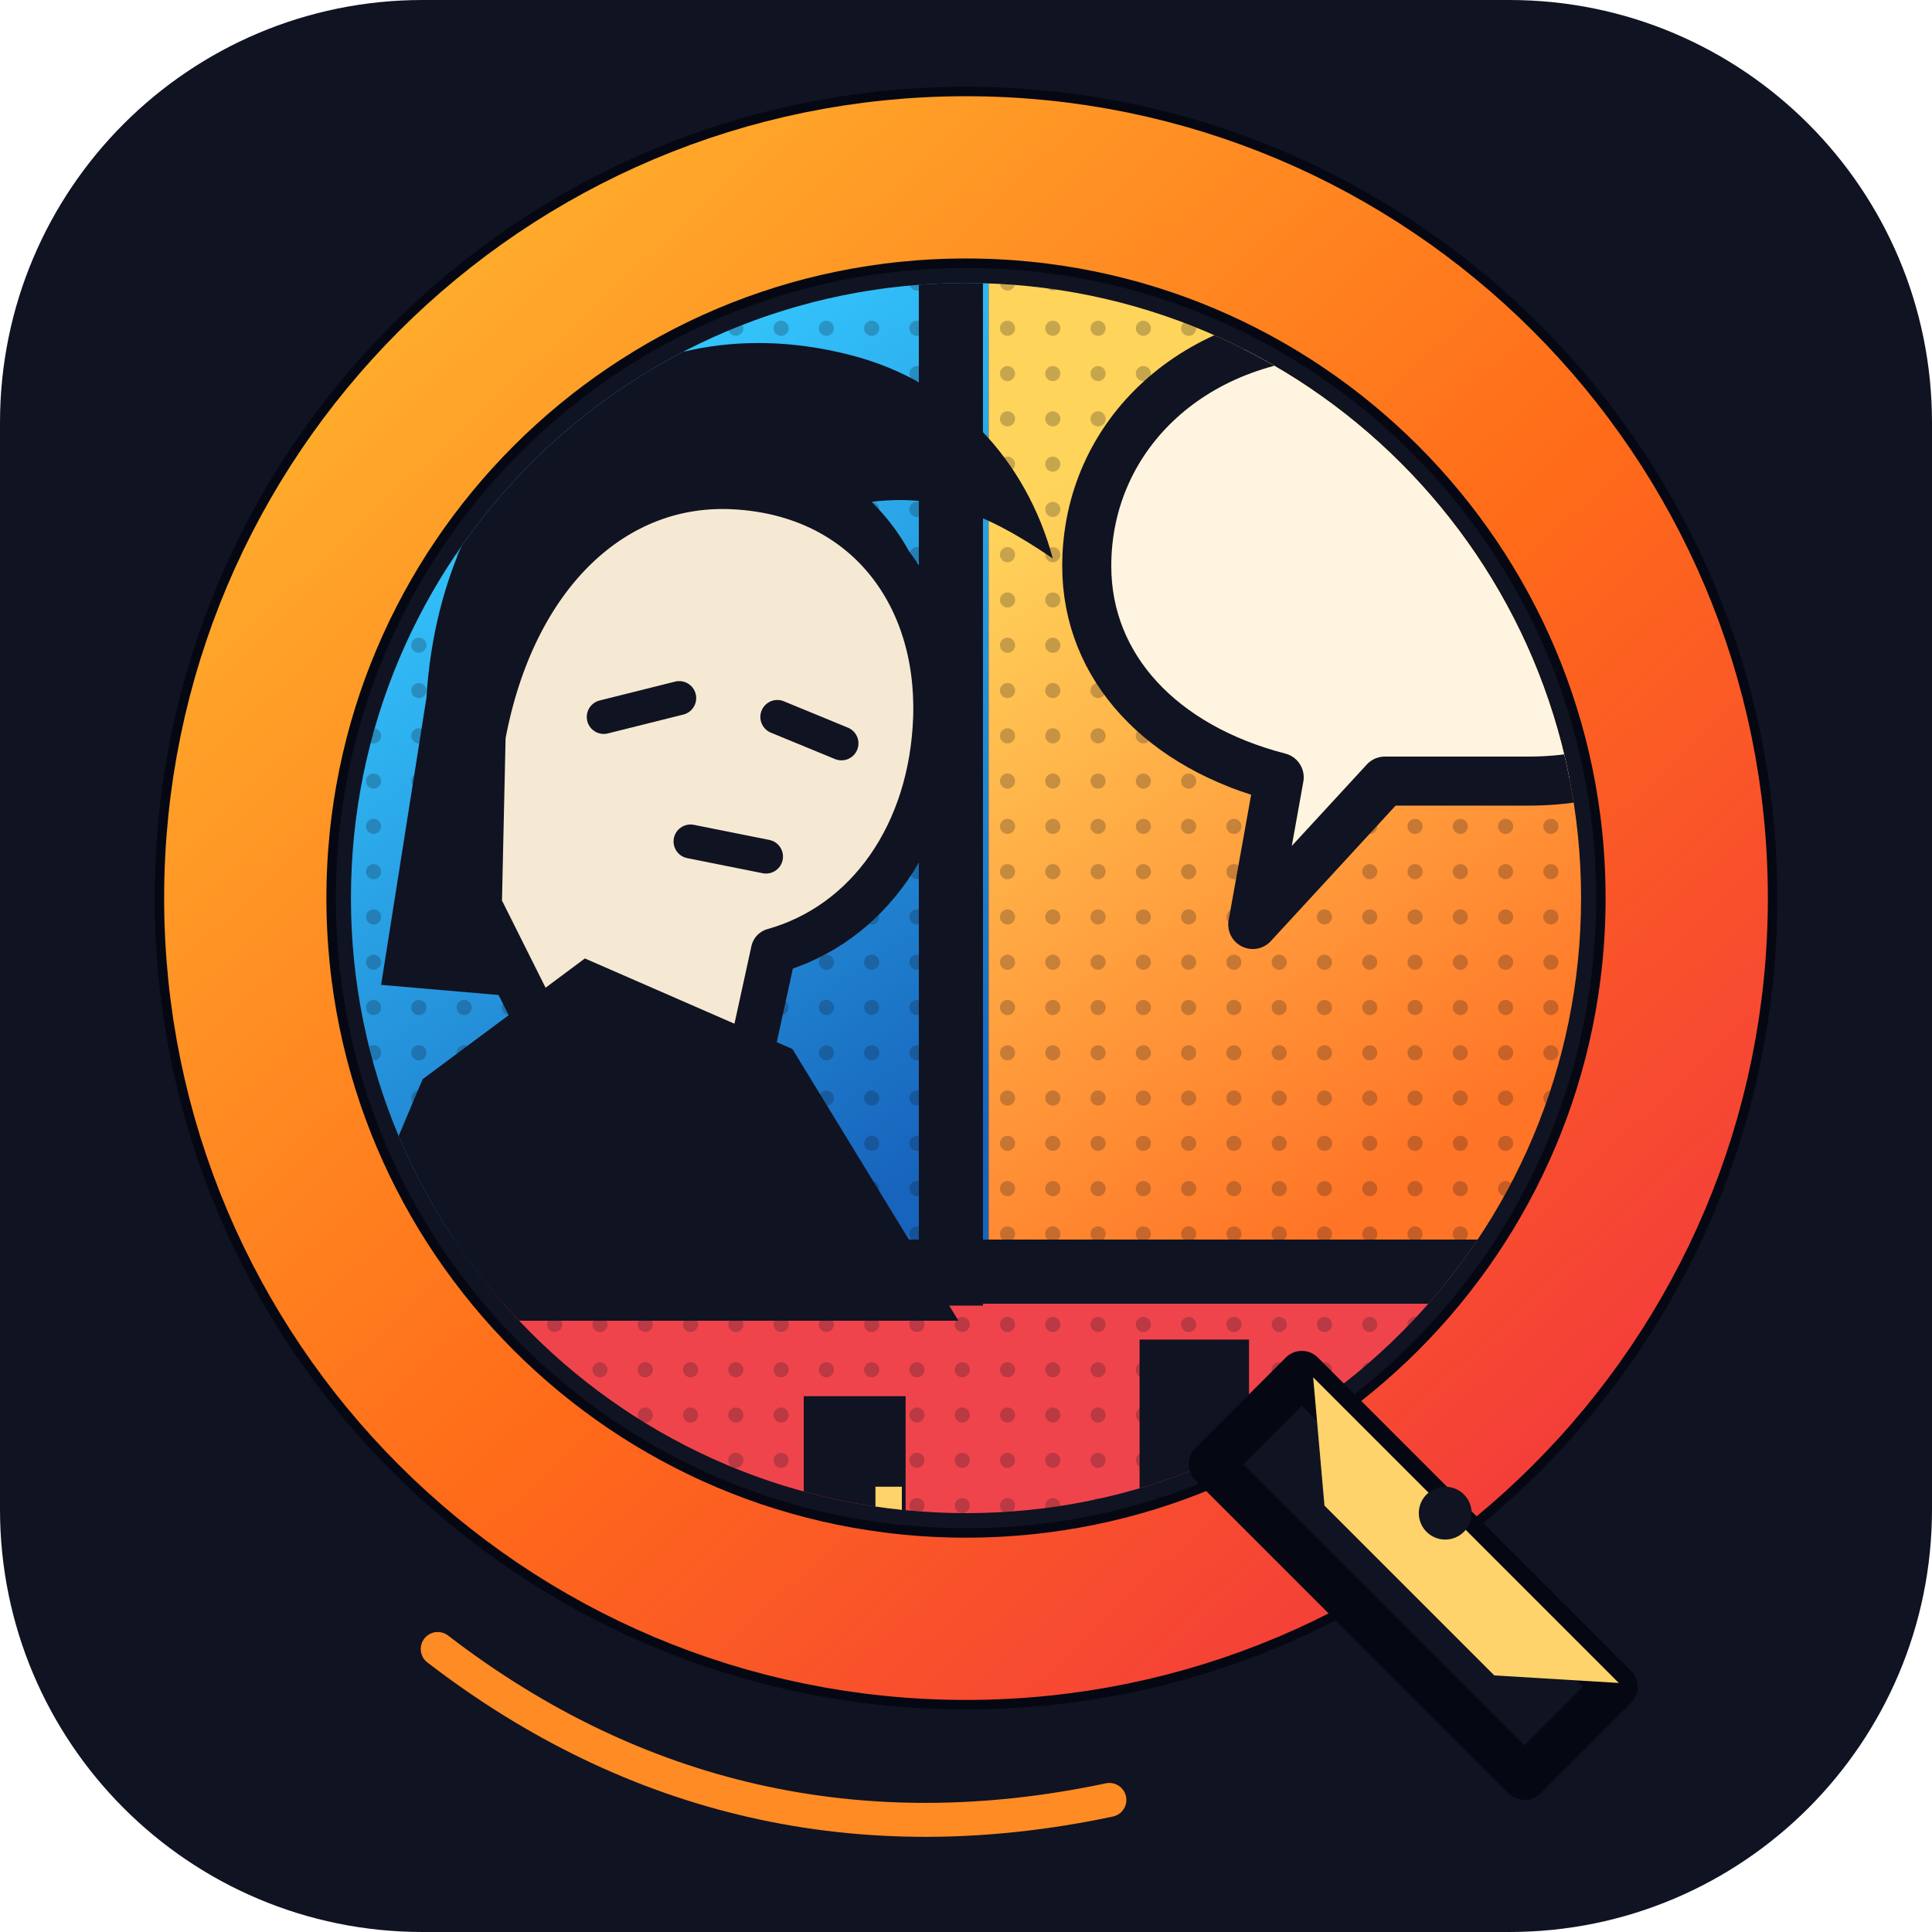
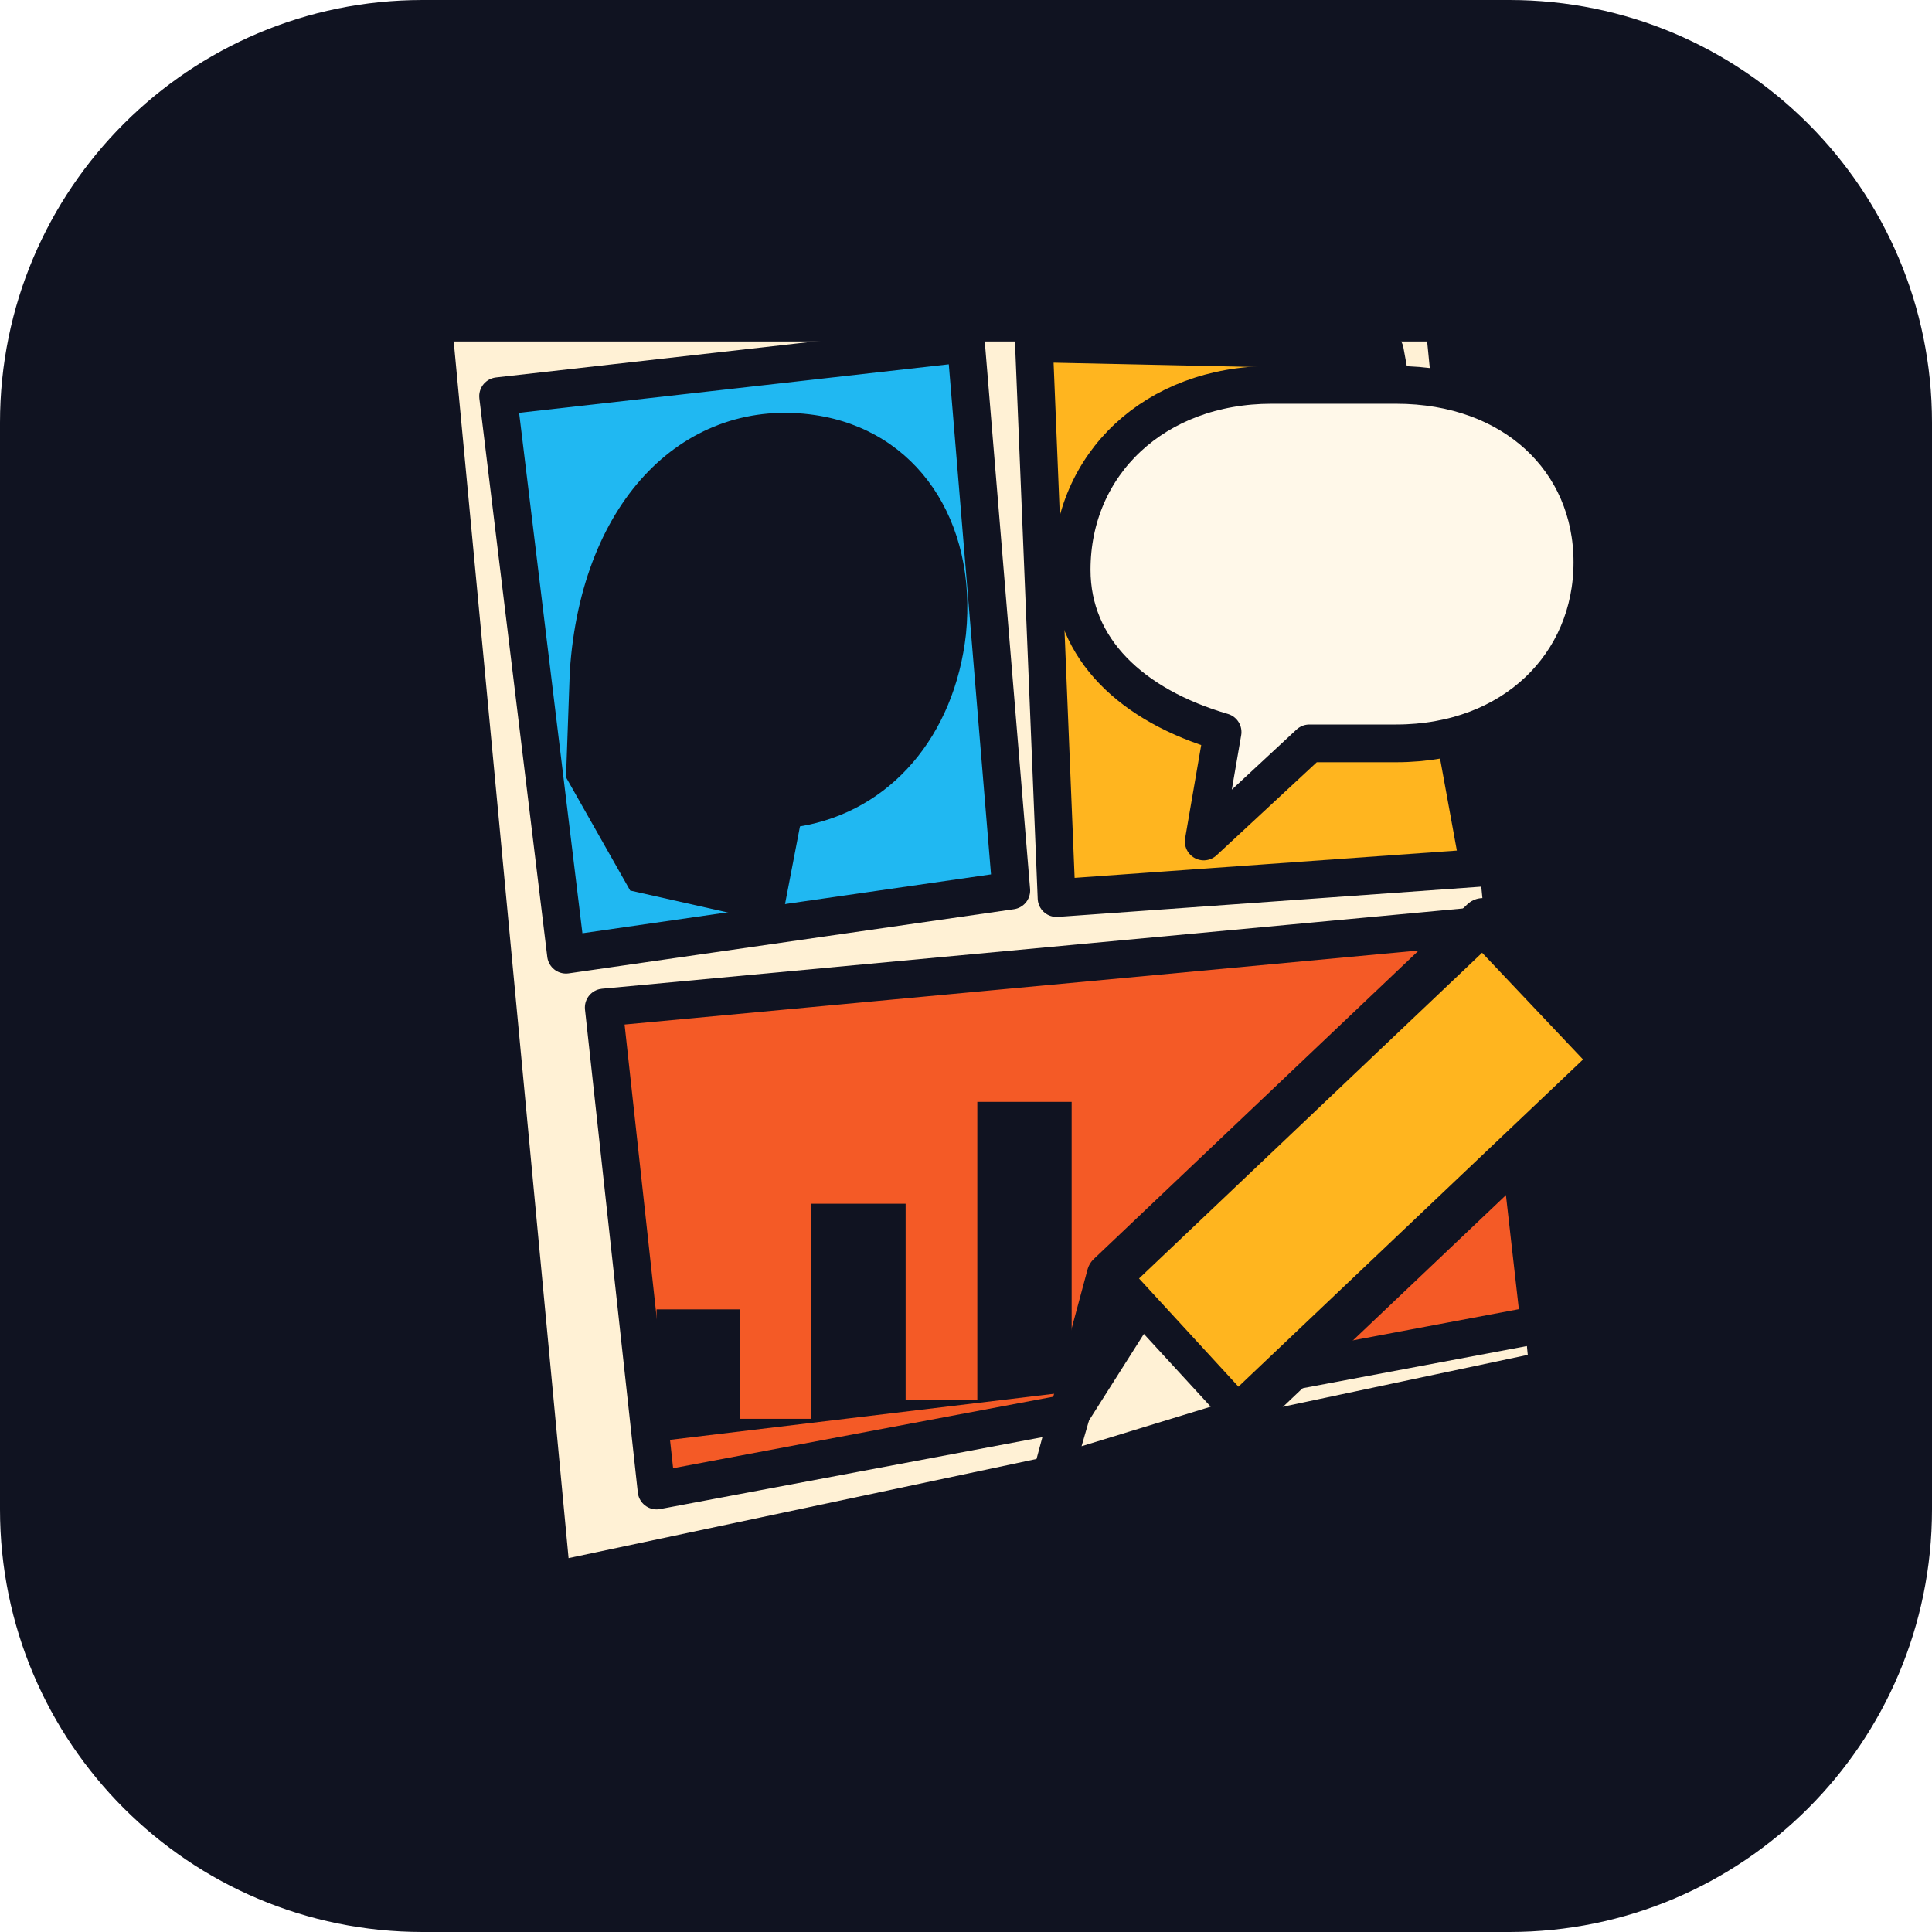
<svg xmlns="http://www.w3.org/2000/svg" viewBox="0 0 512 512">
-   <defs>
-     <linearGradient id="q" x1="76" y1="64" x2="438" y2="452" gradientUnits="userSpaceOnUse">
-       <stop stop-color="#ffb52e" />
-       <stop offset=".52" stop-color="#ff6b19" />
-       <stop offset="1" stop-color="#f02e45" />
-     </linearGradient>
-     <linearGradient id="blue" x1="132" y1="112" x2="260" y2="300" gradientUnits="userSpaceOnUse">
-       <stop stop-color="#35c9ff" />
-       <stop offset="1" stop-color="#1764bc" />
-     </linearGradient>
-     <linearGradient id="sun" x1="280" y1="128" x2="392" y2="300" gradientUnits="userSpaceOnUse">
-       <stop stop-color="#ffd45b" />
-       <stop offset="1" stop-color="#ff7426" />
-     </linearGradient>
-     <pattern id="dots" width="12" height="12" patternUnits="userSpaceOnUse">
-       <circle cx="3" cy="3" r="2" fill="#101321" opacity=".24" />
-     </pattern>
-     <clipPath id="panel">
-       <circle cx="256" cy="238" r="163" />
-     </clipPath>
-   </defs>
  <rect width="512" height="512" rx="112" fill="#101321" />
-   <circle cx="256" cy="238" r="191" fill="none" stroke="#050812" stroke-width="48" />
-   <circle cx="256" cy="238" r="191" fill="none" stroke="url(#q)" stroke-width="43" />
-   <g clip-path="url(#panel)">
-     <path d="M72 62h190v278H72z" fill="url(#blue)" />
-     <path d="M262 62h190v278H262z" fill="url(#sun)" />
-     <path d="M72 340h380v160H72z" fill="#f0444d" />
-     <path d="M72 62h380v438H72z" fill="url(#dots)" />
-     <path d="M252 55v291M60 337h400" stroke="#101321" stroke-width="17" />
-     <path d="M113 185c4-65 53-106 112-91 28 7 47 28 54 54-19-13-32-17-48-15 13 13 17 28 17 44-14-14-26-20-42-20 10 14 13 30 8 46-14-11-27-15-41-13 5 10 8 21 7 34l-21 42-58-5z" fill="#101321" />
-     <path d="M128 195c8-43 35-68 67-66 34 2 54 28 53 61-1 31-18 55-43 62l-7 32-53-8-18-36z" fill="#f6e9d3" stroke="#101321" stroke-width="12" stroke-linejoin="round" />
-     <path d="M160 190l20-5m26 5 17 7m-40 26 20 4" fill="none" stroke="#101321" stroke-width="9" stroke-linecap="round" />
-     <path d="M112 286l43-32 55 24 44 72H85z" fill="#101321" />
-     <path d="M288 150c0-35 29-62 69-62h48c39 0 67 25 67 59s-28 60-67 60h-38l-35 38 7-39c-31-8-51-29-51-56z" fill="#fff4df" stroke="#101321" stroke-width="13" stroke-linejoin="round" />
-     <path d="M308 142h132" stroke="#ffb52e" stroke-width="7" stroke-linecap="round" opacity=".0" />
-     <path d="M93 465h34v-49h21v49h18v-72h25v72h22v-95h27v95h18v-62h22v62h22v-110h29v110h17v-77h25v77h28v-49h26v49h22v35H93z" fill="#101321" />
-     <g fill="#ffd36b">
-       <path d="M170 414h7v9h-7zM170 437h7v9h-7zM232 394h7v10h-7zM232 419h7v10h-7zM319 383h7v10h-7zM319 407h7v10h-7zM389 421h7v9h-7z" />
-     </g>
+   <g stroke="#101321" stroke-linejoin="round" stroke-linecap="round">
+     <path d="M112 83 385 83 413 365 144 422Z" fill="#fff1d5" stroke-width="15" />
+     <path d="M132 105 256 91 268 236 150 253Z" fill="#20b8f2" stroke-width="10" />
+     <path d="M274 91 367 93 392 230 280 238Z" fill="#ffb51f" stroke-width="10" />
+     <path d="M160 267 396 245 408 351 174 395Z" fill="#f45a26" stroke-width="10" />
+     <path d="M151 178c3-46 31-73 65-68 27 4 43 28 40 58-3 27-20 47-44 51l-5 26-40-9-17-30Z" fill="#101321" stroke="none" />
+     <path d="M284 151c0-28 22-49 53-49h33c31 0 52 20 52 47s-21 48-52 48h-23l-28 26 5-29c-24-7-40-22-40-43Z" fill="#fff8e9" stroke-width="10" />
+     <path d="M174 382v-35h22v29h19v-57h25v52h19v-79h25v75h18v-42h22v39" fill="#101321" stroke="none" />
+     <path d="m294 338 99-94 35 37-99 94-49 15Z" fill="#ffb51f" stroke-width="12" />
+     <path d="m280 390 15-52 34 37Z" fill="#fff1d5" stroke-width="9" />
+     <path d="m280 390 15-52 11 11Z" fill="#101321" stroke="none" />
  </g>
-   <path d="M345 364l83 83-24 24-83-83z" fill="#101321" stroke="#050812" stroke-width="12" stroke-linejoin="round" />
-   <path d="M348 365l81 81-33-2-45-45z" fill="#ffd36b" />
-   <circle cx="383" cy="401" r="7" fill="#101321" />
-   <path d="M116 437c52 40 112 54 178 40" fill="none" stroke="#ff8b24" stroke-width="9" stroke-linecap="round" />
</svg>
